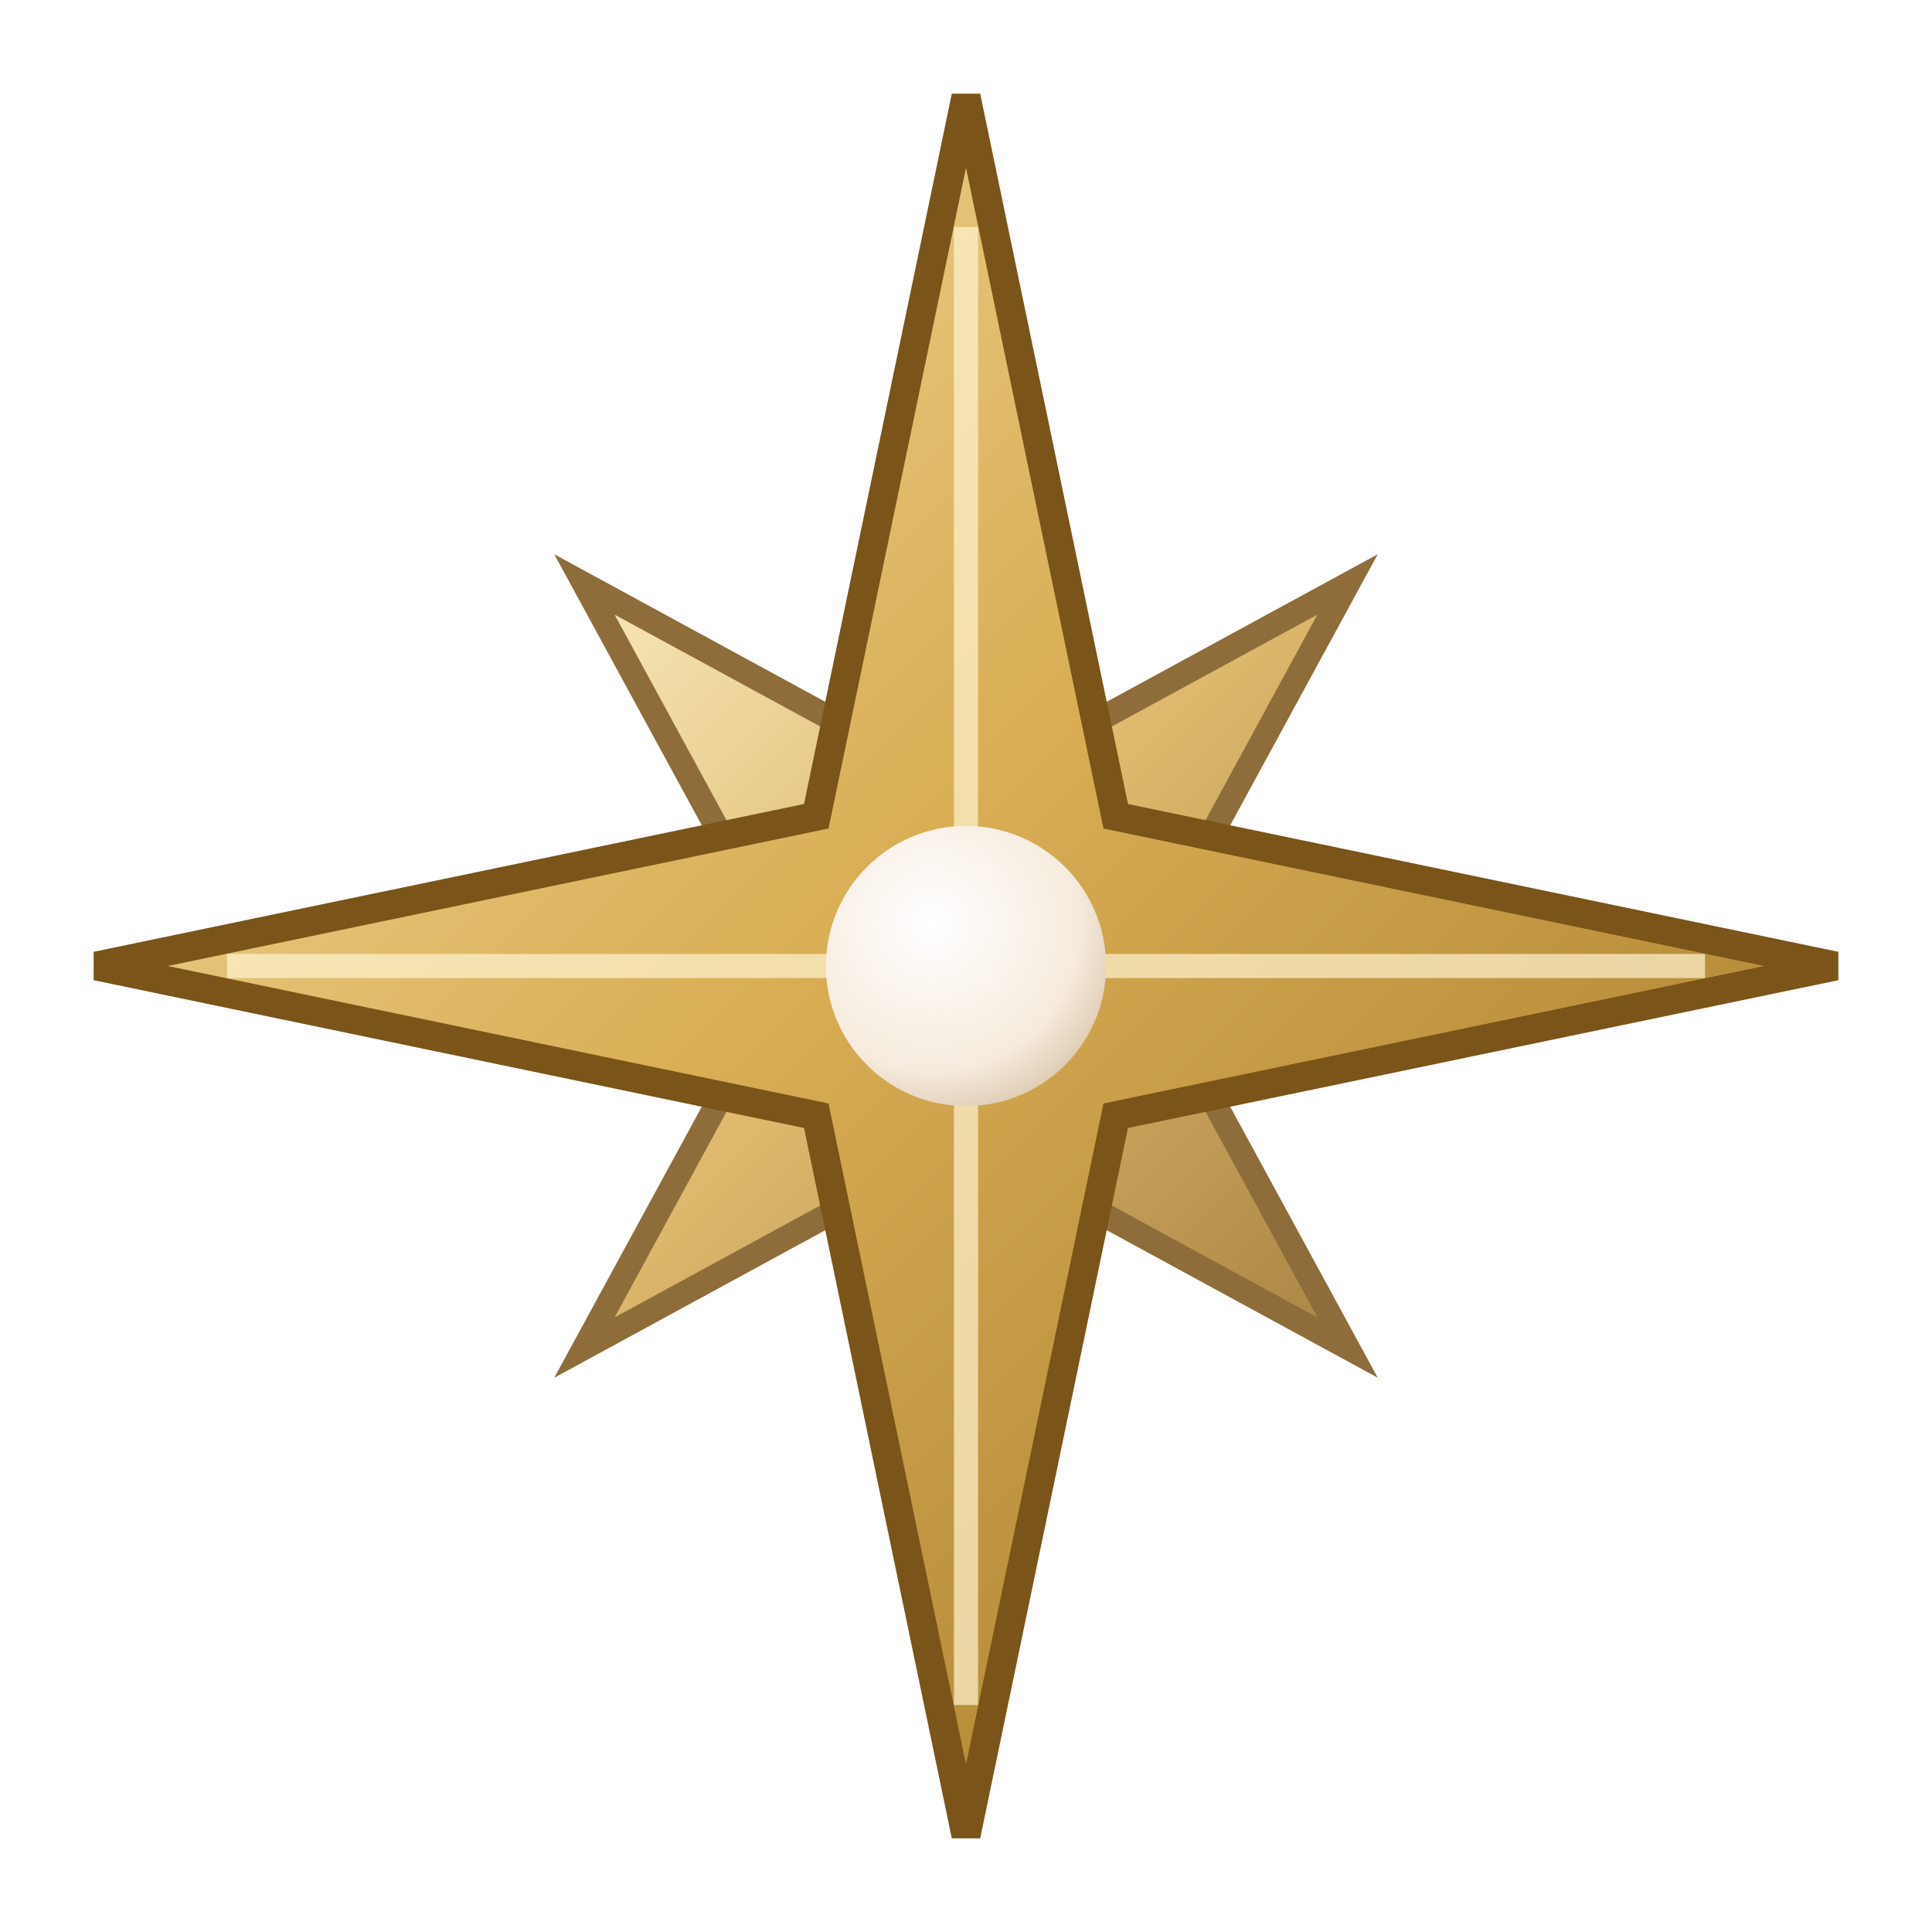
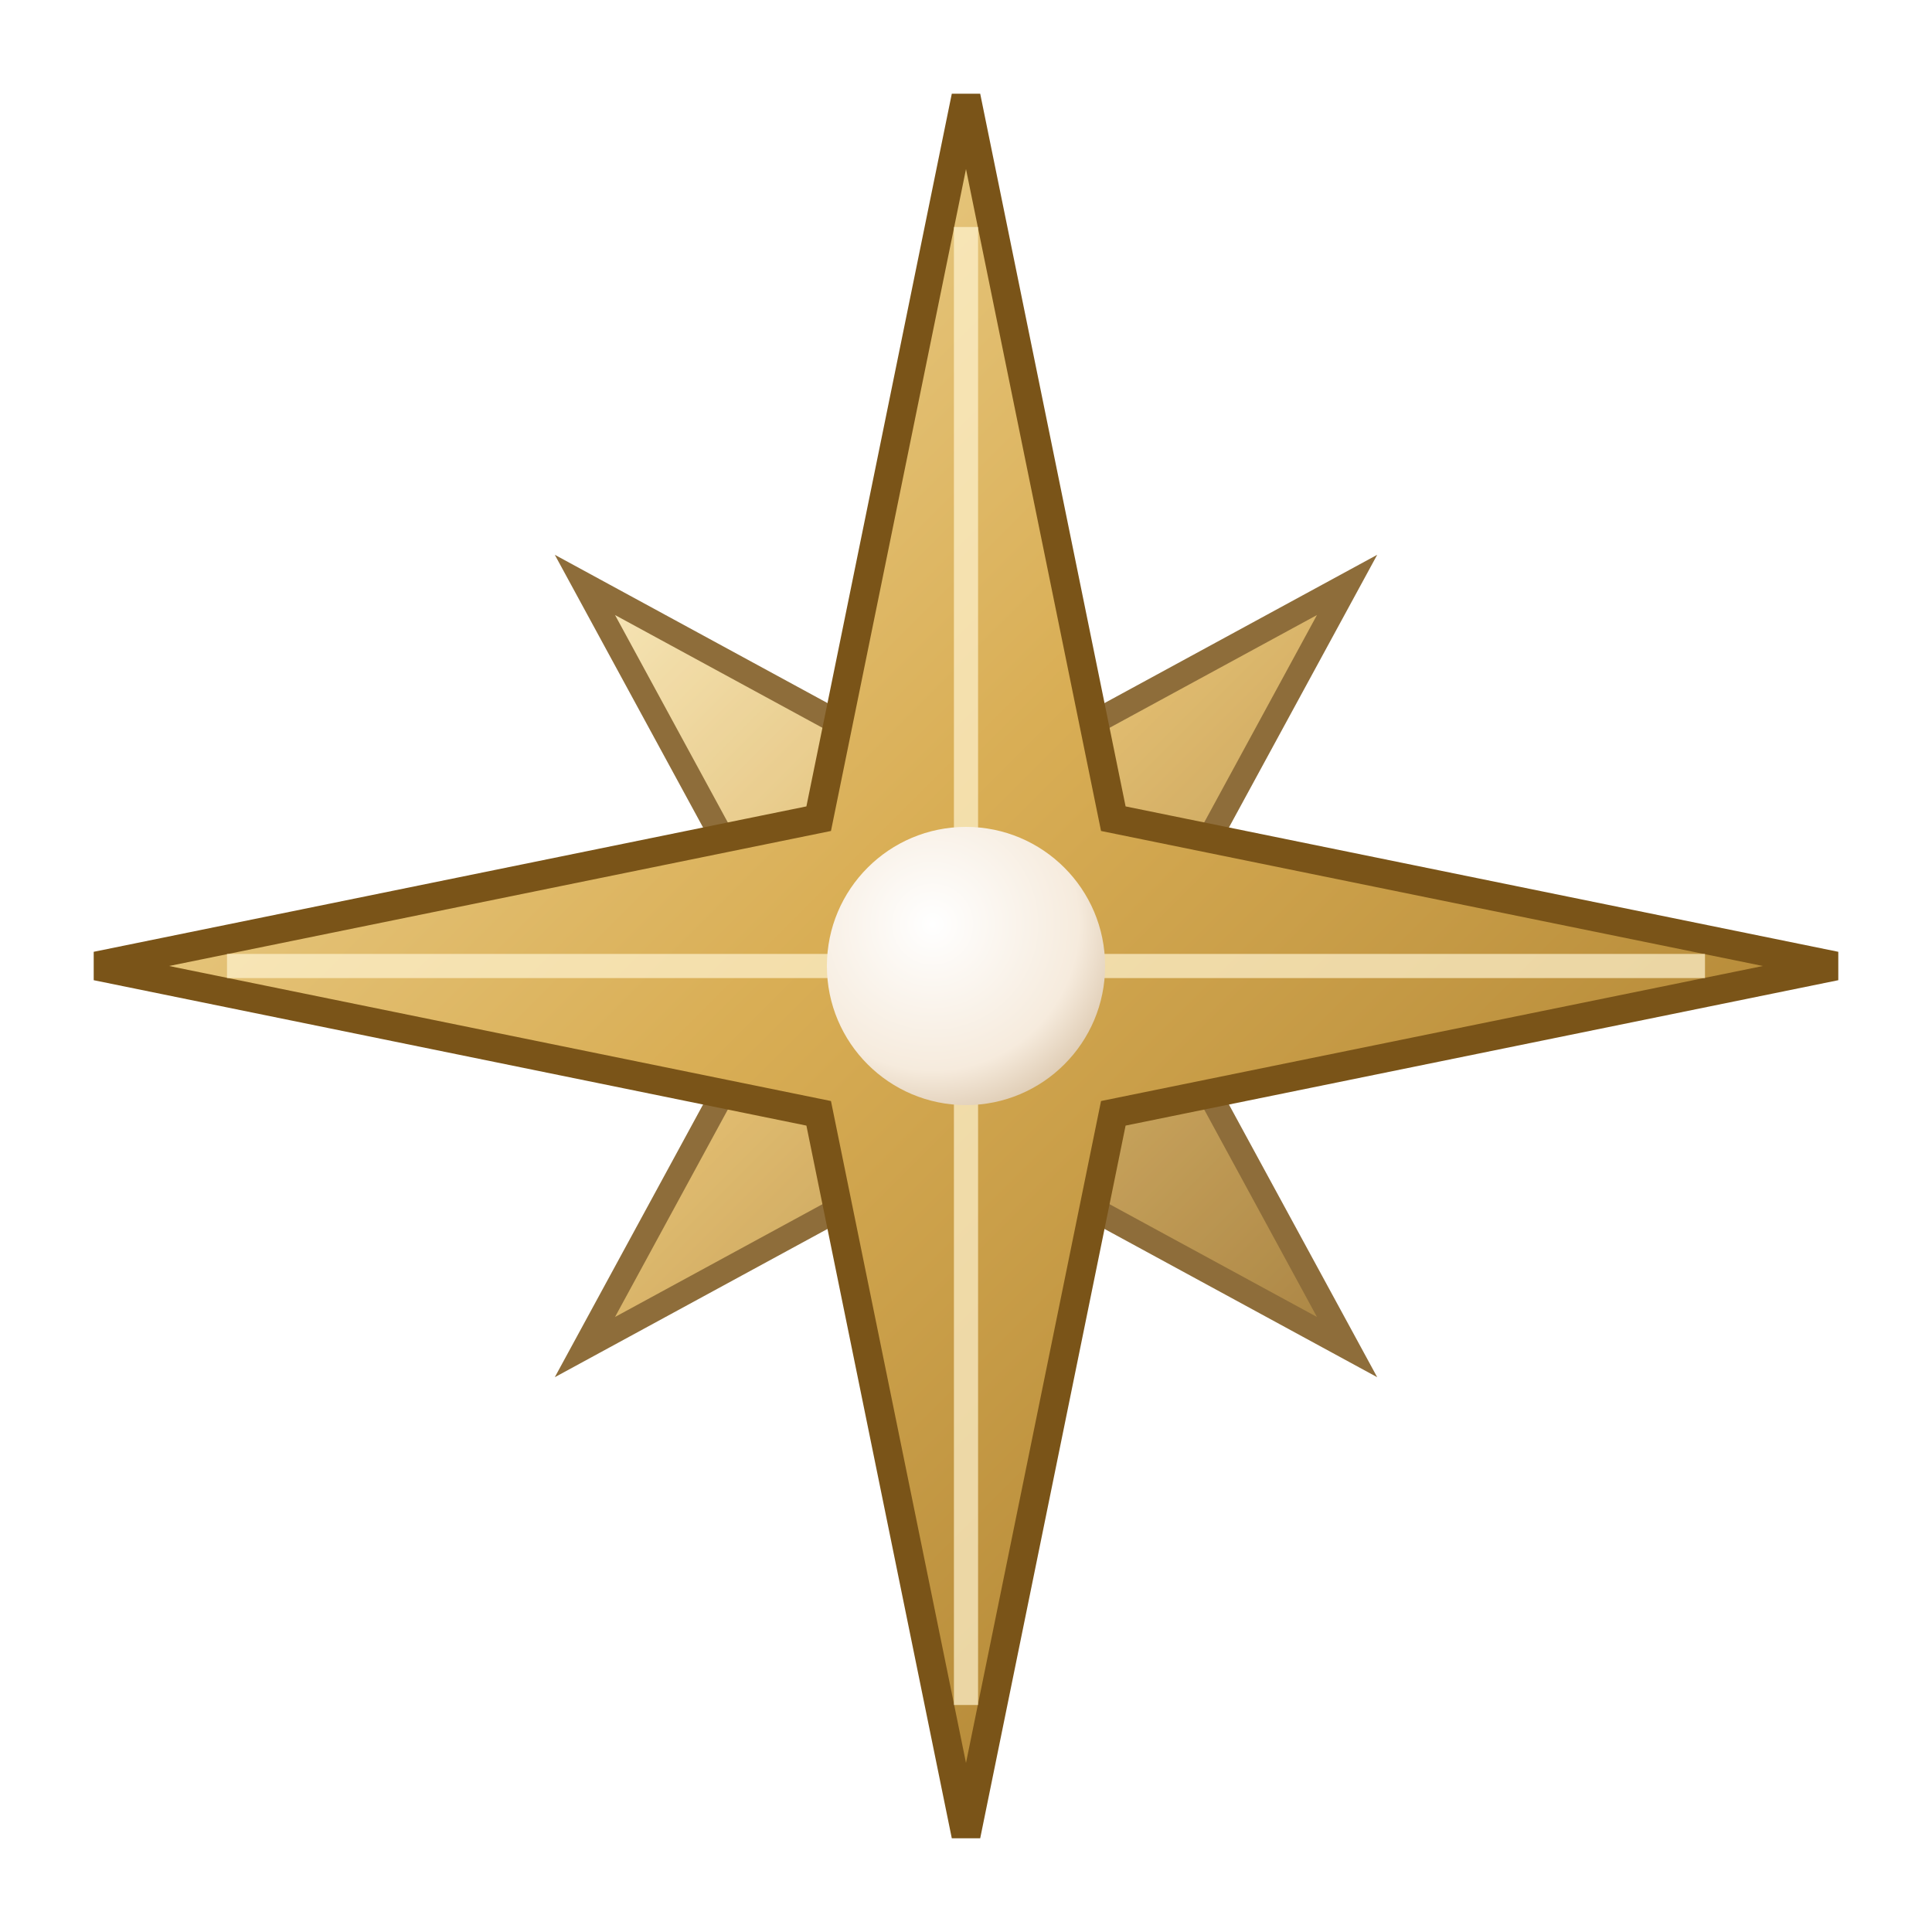
<svg xmlns="http://www.w3.org/2000/svg" width="40" height="40" viewBox="-20 -20 40 40">
  <defs>
    <linearGradient id="g" x1="0" y1="0" x2="1" y2="1">
      <stop offset="0" stop-color="#F6E3AE" />
      <stop offset=".45" stop-color="#D9AE55" />
      <stop offset="1" stop-color="#9A6E22" />
    </linearGradient>
+     <linearGradient id="gv" x1="0" y1="0" x2="0" y2="1">
+       <stop offset="0" stop-color="#F6E3AE" />
+       <stop offset=".5" stop-color="#D2A24A" />
+       <stop offset="1" stop-color="#8E6420" />
+     </linearGradient>
+     <linearGradient id="gh" x1="0" y1="0" x2="1" y2="0">
+       <stop offset="0" stop-color="#9A6E22" />
+       <stop offset=".35" stop-color="#E4C27A" />
+       <stop offset=".55" stop-color="#F6E3AE" />
+       <stop offset="1" stop-color="#9A6E22" />
+     </linearGradient>
+     <radialGradient id="pearl" cx=".38" cy=".35" r=".75">
+       <stop offset="0" stop-color="#FFFFFF" />
+       <stop offset=".7" stop-color="#F6EBDD" />
+       <stop offset="1" stop-color="#D8C3A8" />
+     </radialGradient>
    <radialGradient id="berry" cx=".35" cy=".32" r=".75">
      <stop offset="0" stop-color="#C9405C" />
      <stop offset=".6" stop-color="#8E1D33" />
      <stop offset="1" stop-color="#4A0C18" />
    </radialGradient>
-     <radialGradient id="pearl" cx=".38" cy=".35" r=".75">
-       <stop offset="0" stop-color="#FFFFFF" />
-       <stop offset=".7" stop-color="#F6EBDD" />
-       <stop offset="1" stop-color="#D8C3A8" />
-     </radialGradient>
  </defs>
-   <polygon points="7.9,-7.9 3.6,0 7.9,7.9 0,3.6 -7.9,7.9 -3.6,0 -7.9,-7.9 0,-3.6" fill="url(#g)" opacity=".85" stroke="#7A5418" stroke-width=".5" />
-   <polygon points="0,-18 3.1,-3.1 18,0 3.1,3.1 0,18 -3.1,3.1 -18,0 -3.1,-3.1" fill="url(#g)" stroke="#7A5418" stroke-width=".6" />
+   <polygon points="7.89,-7.89 3.6,0 7.89,7.89 0,3.6 -7.89,7.89 -3.6,0 -7.89,-7.89 0,-3.6" fill="url(#g)" opacity=".85" stroke="#7A5418" stroke-width=".5" />
+   <polygon points="0,-18 3.05,-3.05 18,0 3.05,3.05 0,18 -3.05,3.05 -18,0 -3.05,-3.05" fill="url(#g)" stroke="#7A5418" stroke-width=".6" />
  <path d="M0 -15.3V15.3M-15.3 0H15.3" stroke="#FFF4D0" stroke-width=".5" opacity=".7" />
-   <circle cx="0" cy="0" r="2.9" fill="url(#pearl)" />
+   <circle cx="0" cy="0" r="2.88" fill="url(#pearl)" />
</svg>
